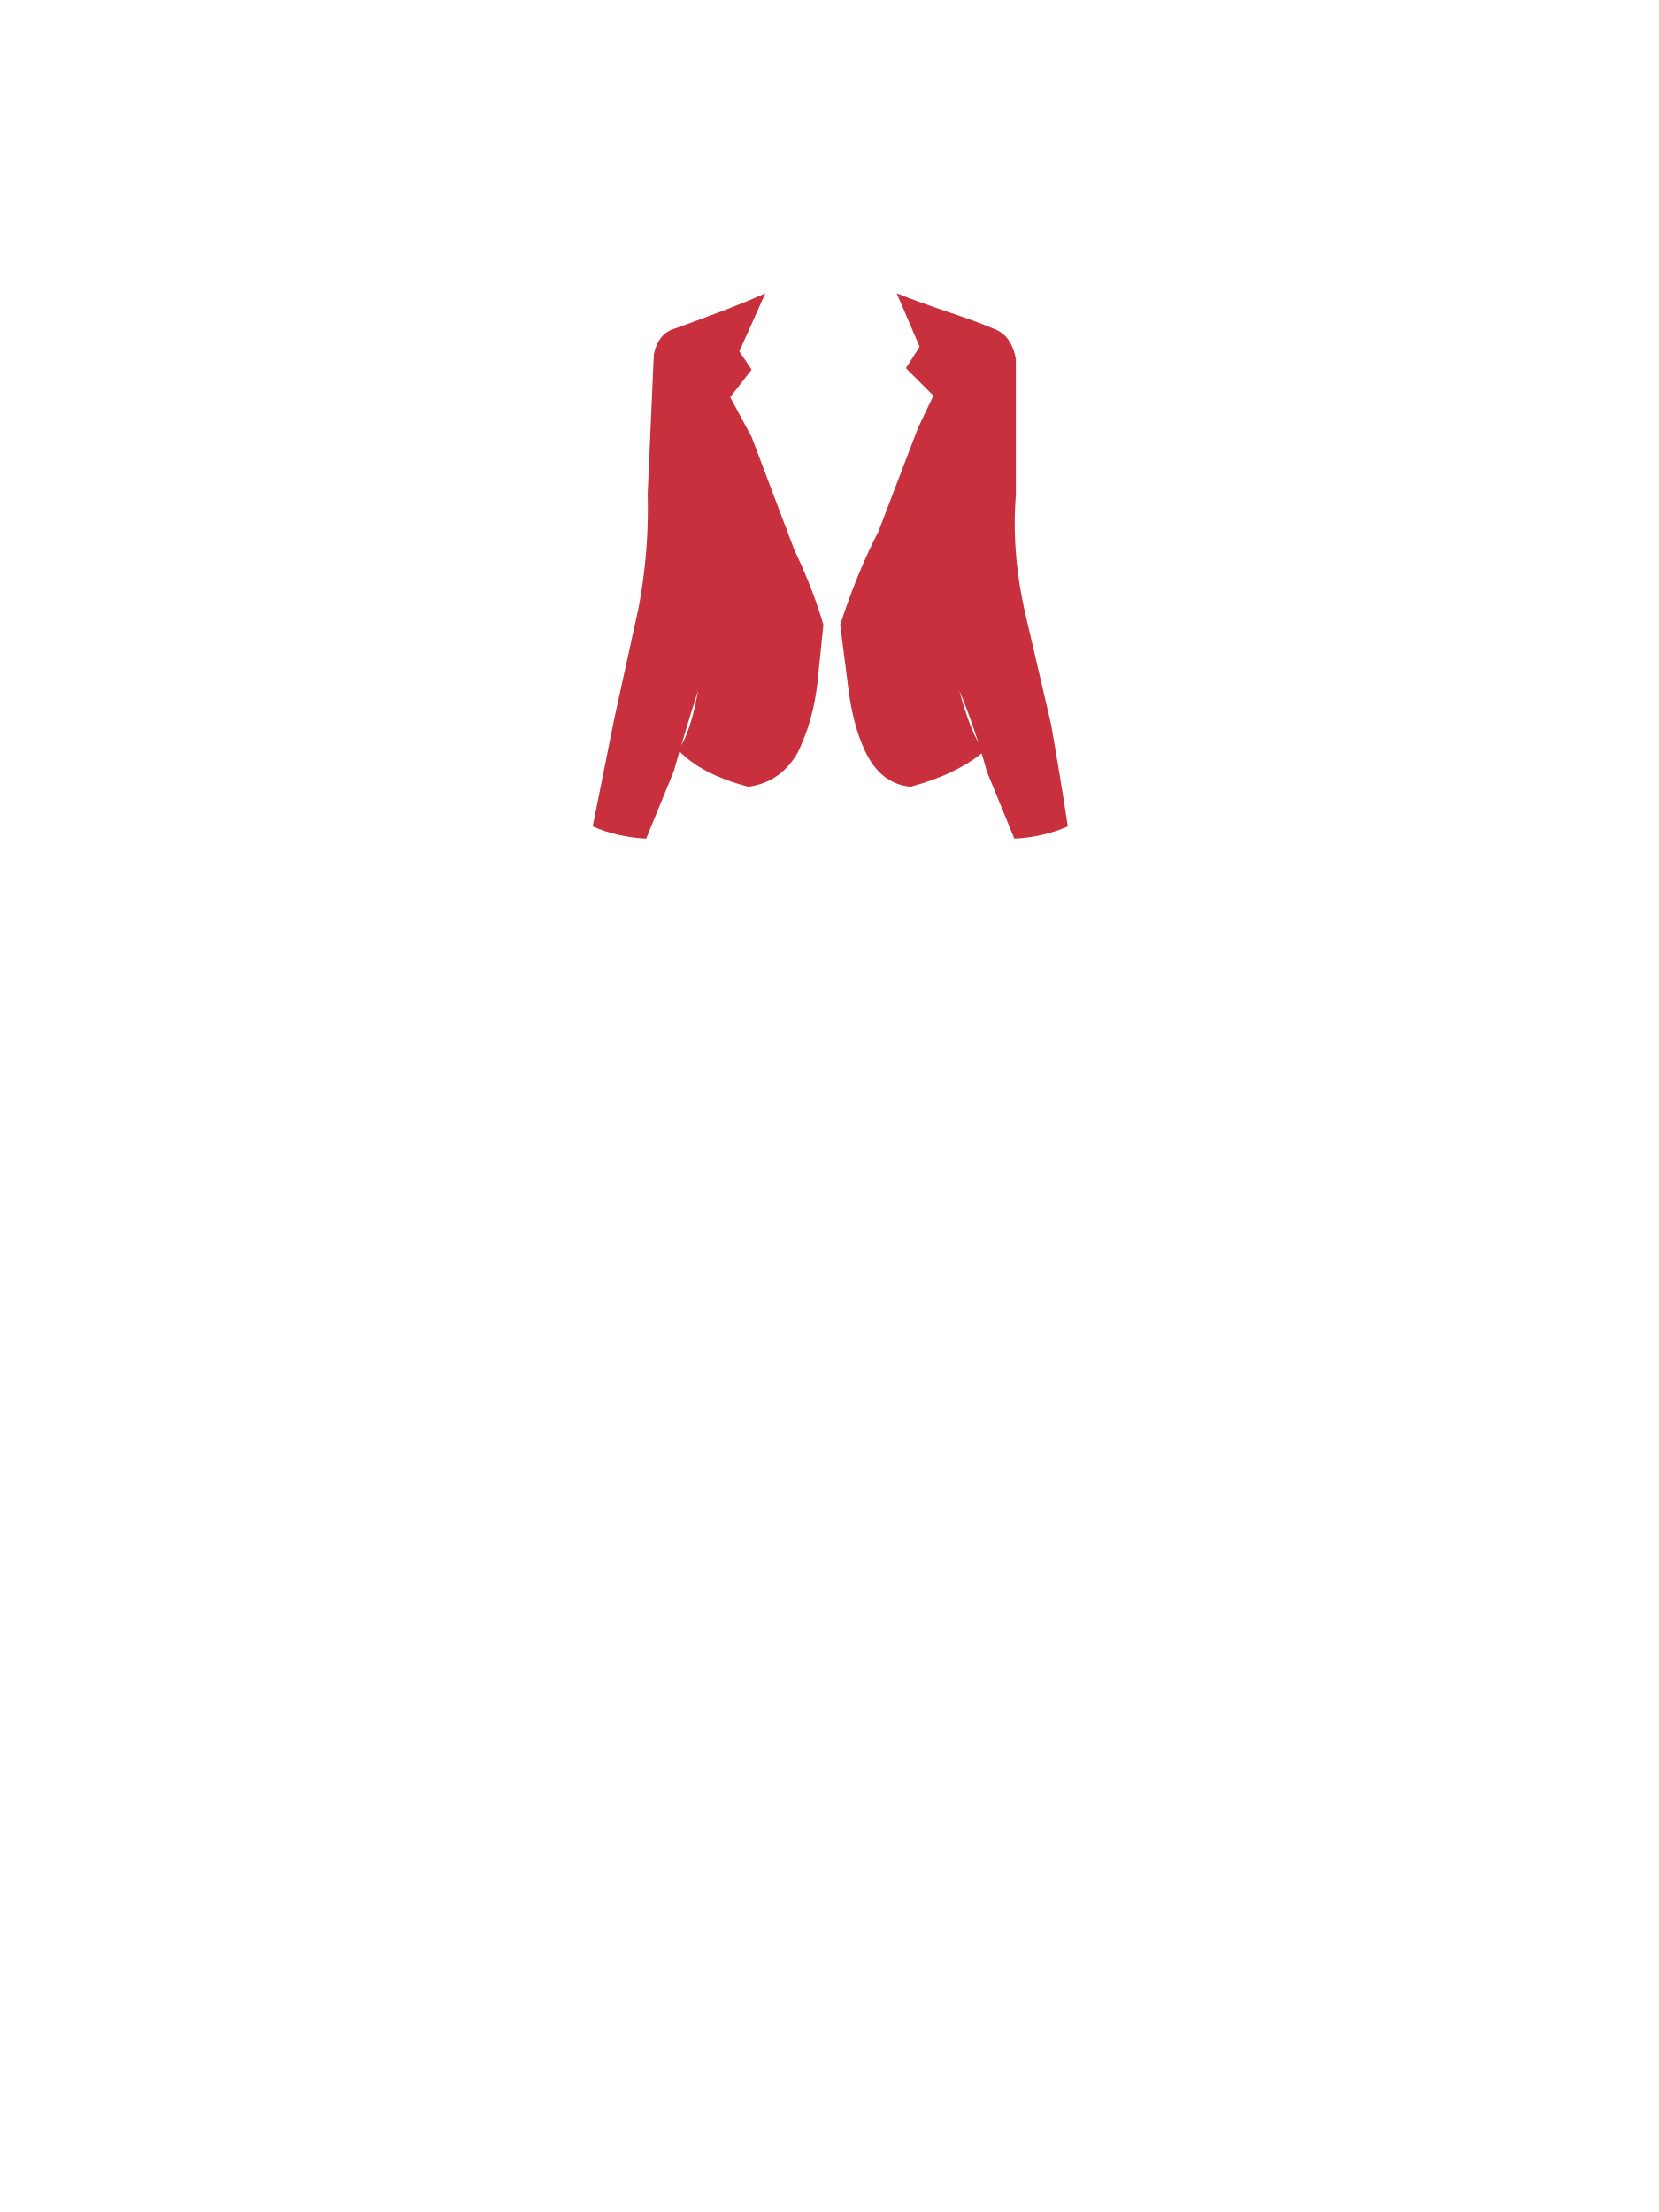
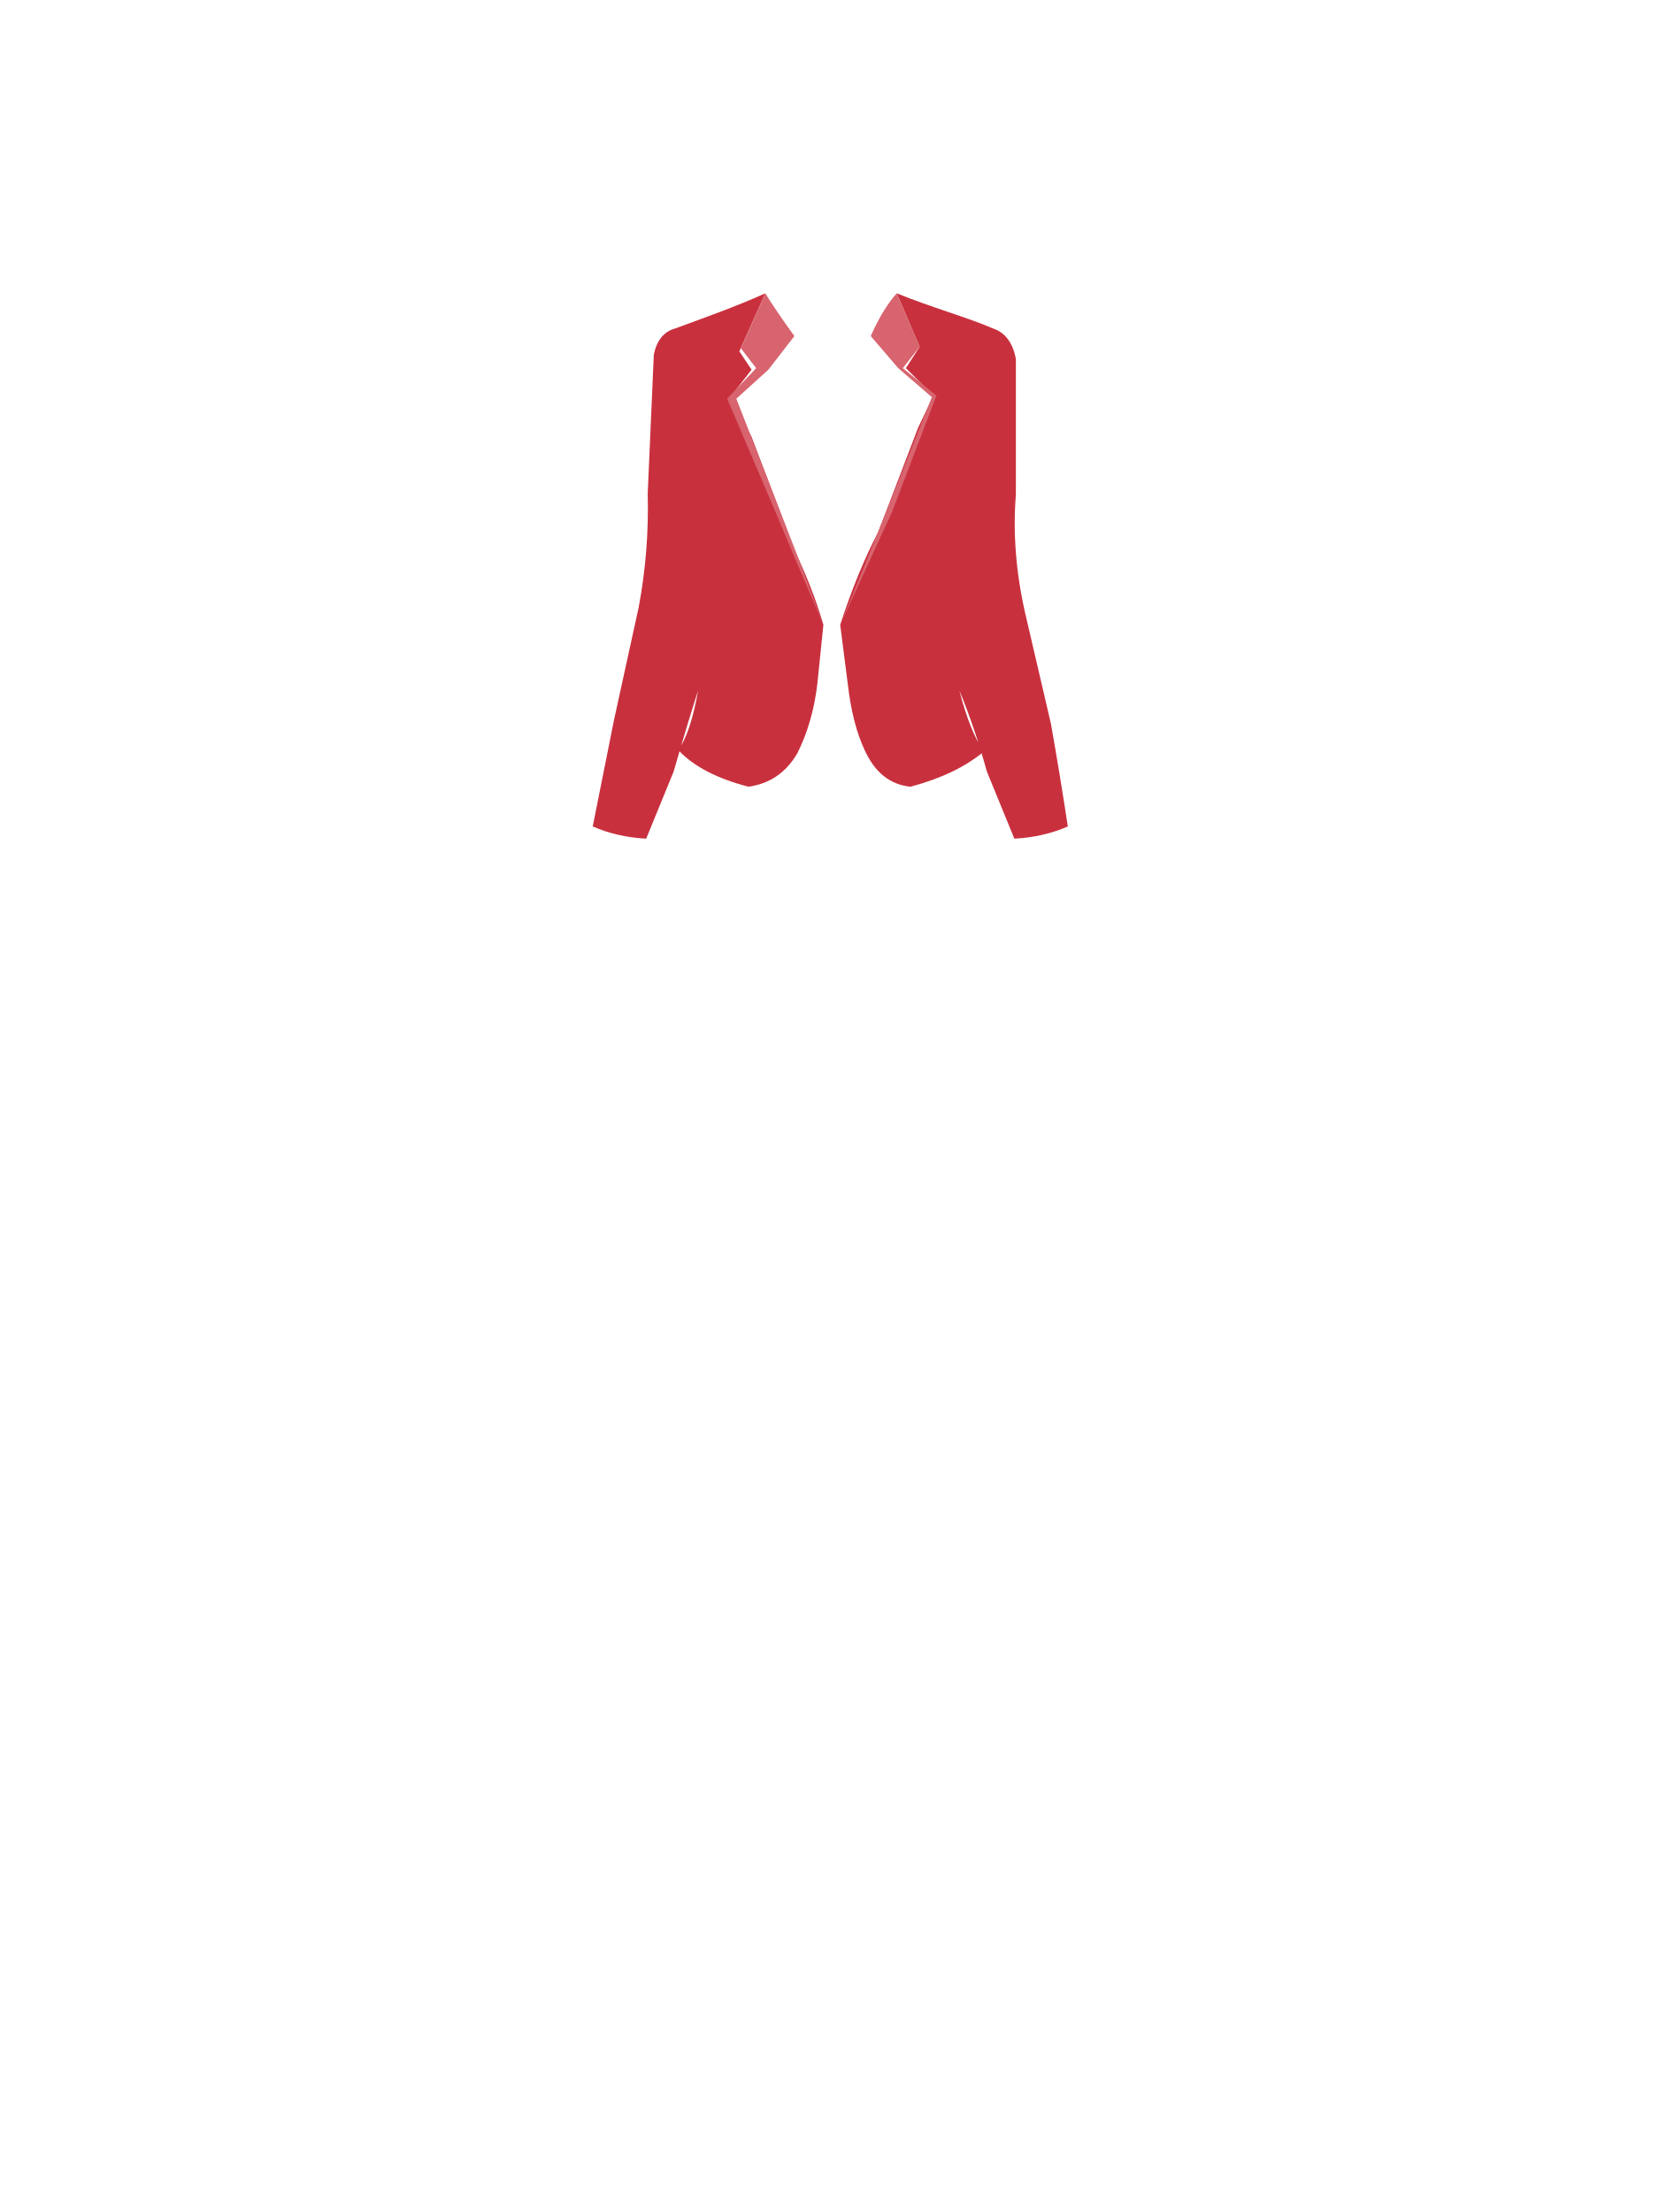
- <svg xmlns="http://www.w3.org/2000/svg" width="1086" height="1448" viewBox="0 0 1086 1448">
-   <path fill="#c9303e" d="M501 192  C481 201 461 208 442 215  Q431 218 428 232  L424 323 Q425 361 418 398  L402 471 Q394 511 388 541  Q404 548 423 549  L441 505 Q449 477 457 452  Q452 480 444 491  Q459 507 490 515  Q511 512 522 493  Q532 473 535 448  L539 409  Q532 385 520 360  L492 286  L478 260  L492 242 L484 230 L501 192 Z" />
-   <path fill="#c9303e" d="M587 192  C609 201 634 208 650 215  Q662 219 665 235  L665 324 Q662 361 671 401  L688 474 Q694 508 699 541  Q683 548 664 549  L646 505 Q638 476 628 452  Q635 479 644 492  Q626 507 596 515  Q576 513 566 491  Q558 474 555 448  L550 409 Q561 375 575 348  L601 280 L611 259 L593 241 L602 227 L587 192 Z" />
+ <svg xmlns="http://www.w3.org/2000/svg" viewBox="0 0 1086 1448" width="1086" height="1448">
+   <g fill="#c9303e">
+     <path d="M501 192  C481 201 461 208 442 215  Q431 218 428 232  L424 323 Q425 361 418 398  L402 471 Q394 511 388 541  Q404 548 423 549  L441 505 Q449 477 457 452  Q452 480 444 491  Q459 507 490 515  Q511 512 522 493  Q532 473 535 448  L539 409  Q532 385 520 360  L492 286  L478 260  L492 242 L484 230 L501 192 Z" />
+     <path d="M587 192  C609 201 634 208 650 215  Q662 219 665 235  L665 324 Q662 361 671 401  L688 474 Q694 508 699 541  Q683 548 664 549  L646 505 Q638 476 628 452  Q635 479 644 492  Q626 507 596 515  Q576 513 566 491  Q558 474 555 448  L550 409 Q561 375 575 348  L601 280 L611 259 L593 241 L602 227 L587 192 Z" />
+   </g>
+   <g fill="#d7646e">
+     <path d="M501 192  Q507 202 520 220  L503 242  L482 261  Q504 317 524 369  L539 409  Q518 360 508 336  L476 261  L495 241  L485 228 Z" />
+     <path d="M587 192  Q578 202 570 220  L588 241  L610 260  Q587 318 566 370  L550 409  Q573 359 584 335  L613 259  L591 241  L602 227 Z" />
+   </g>
</svg>
